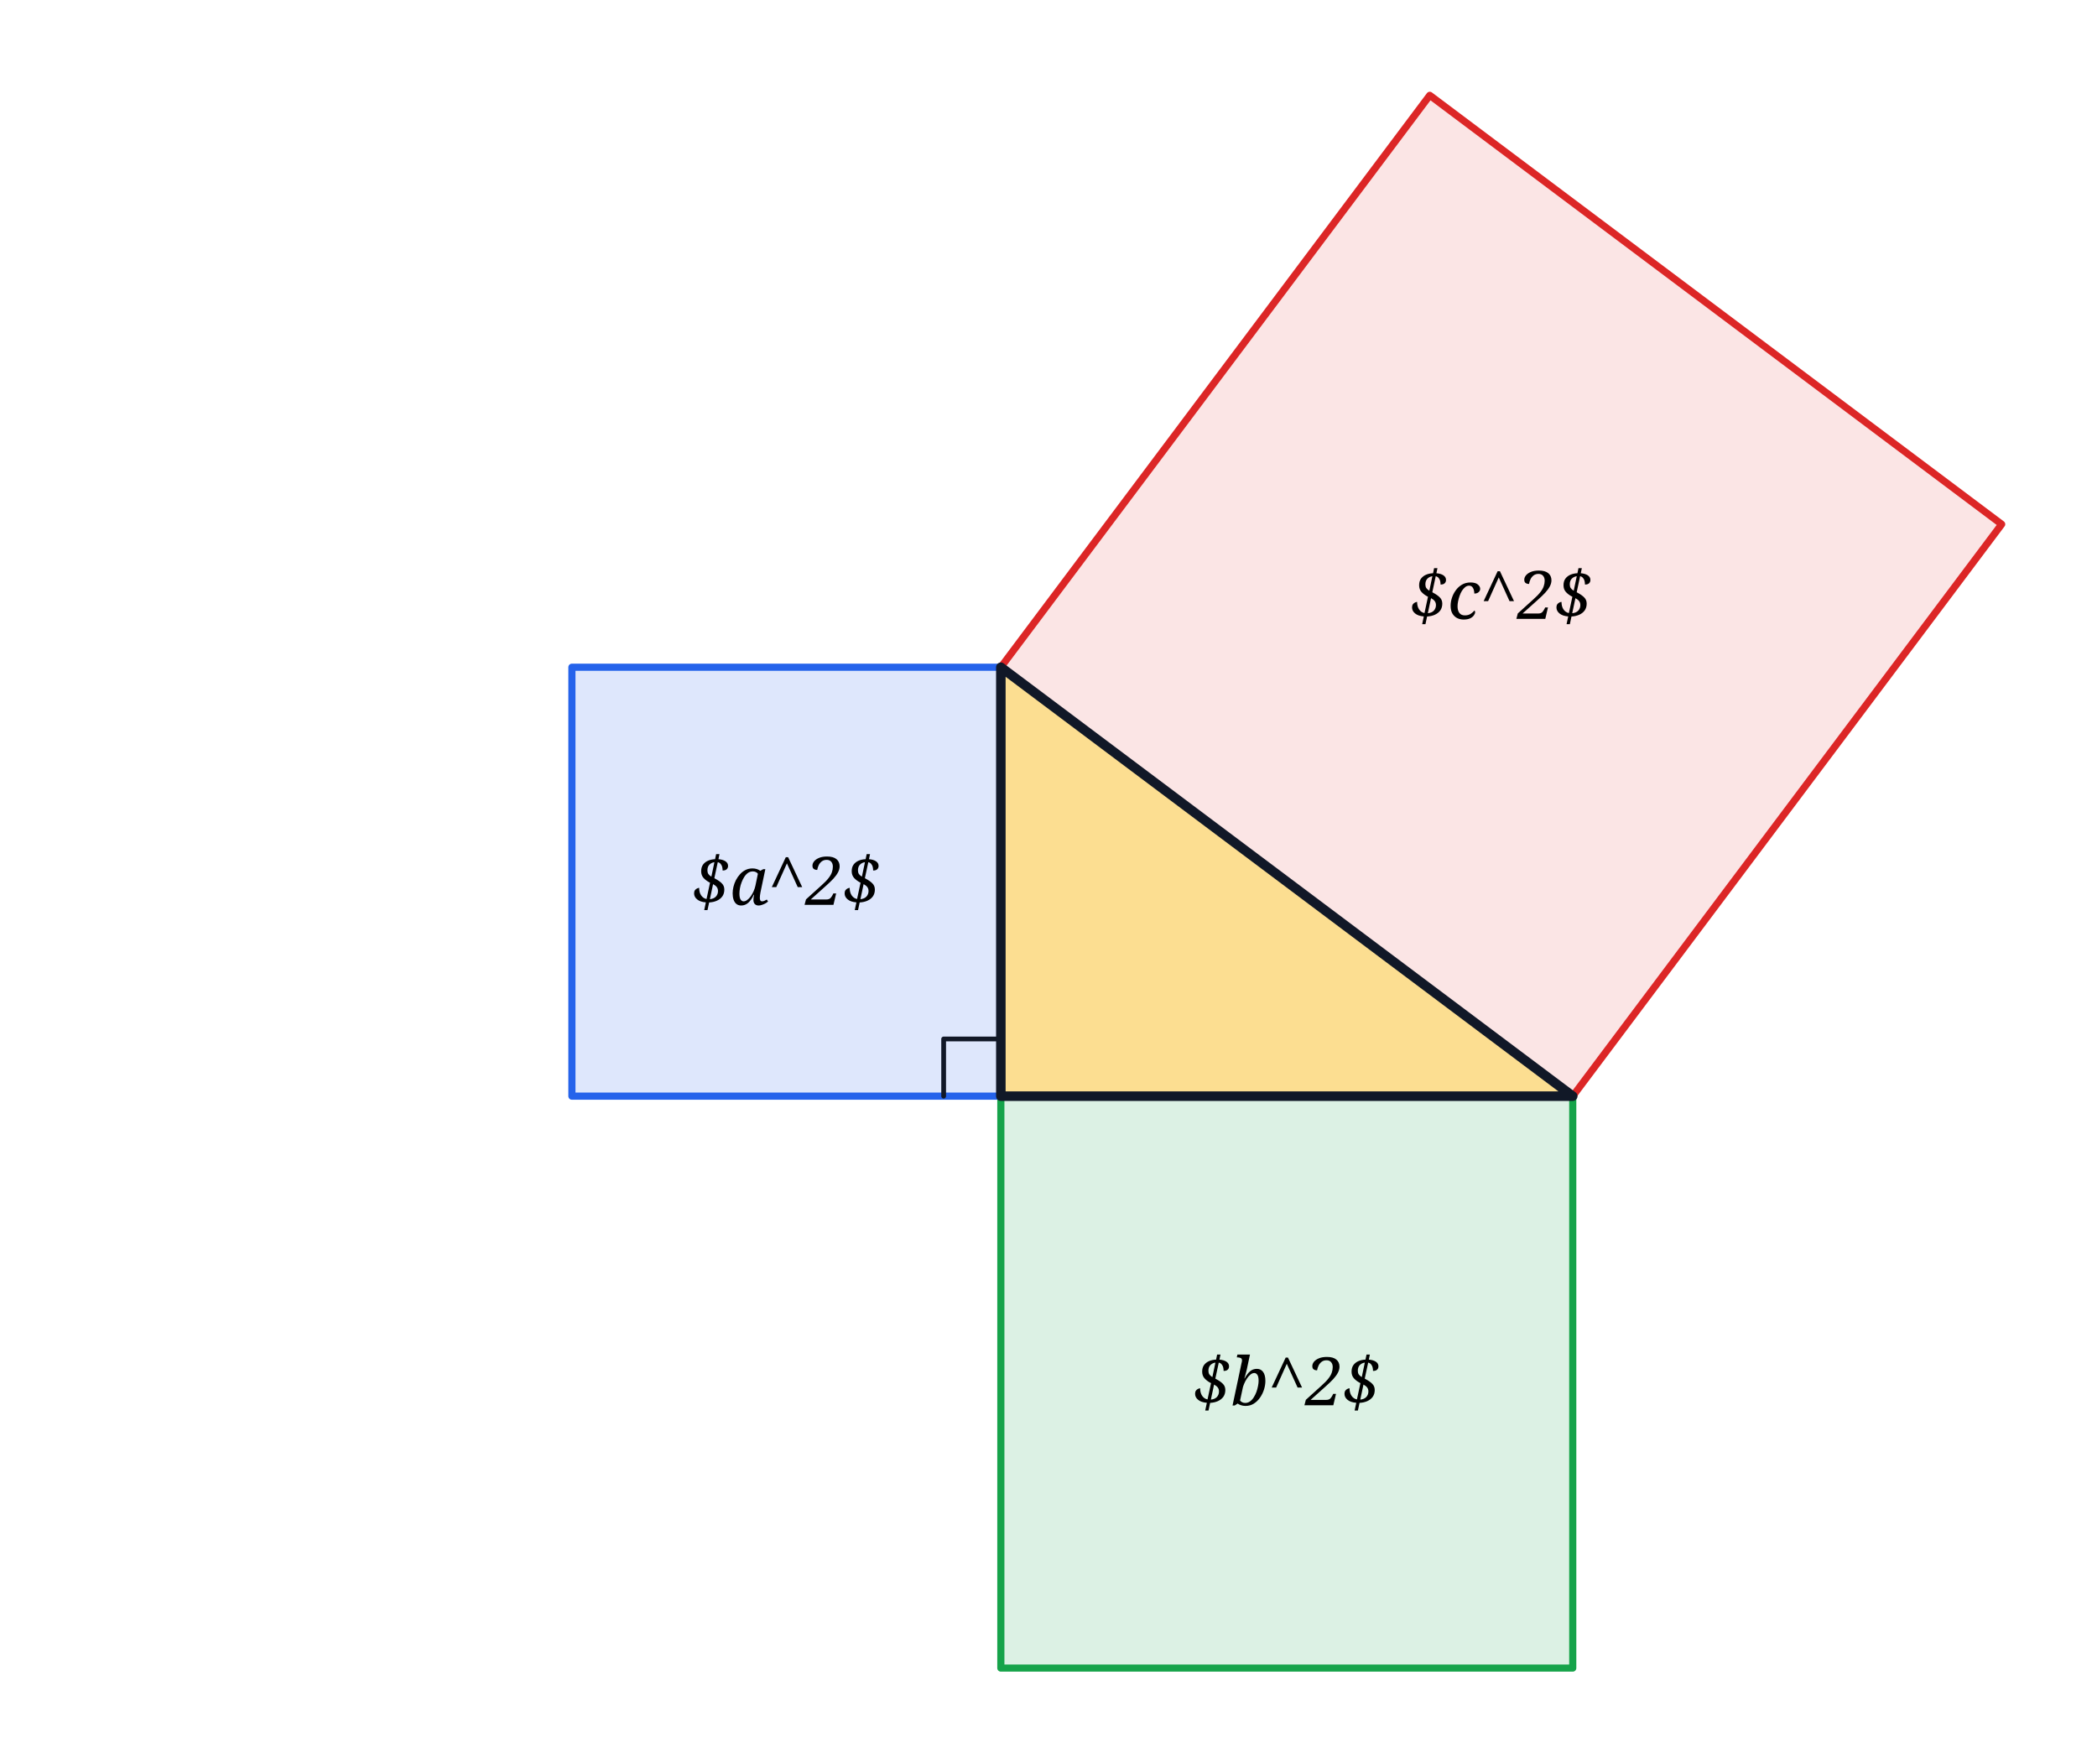
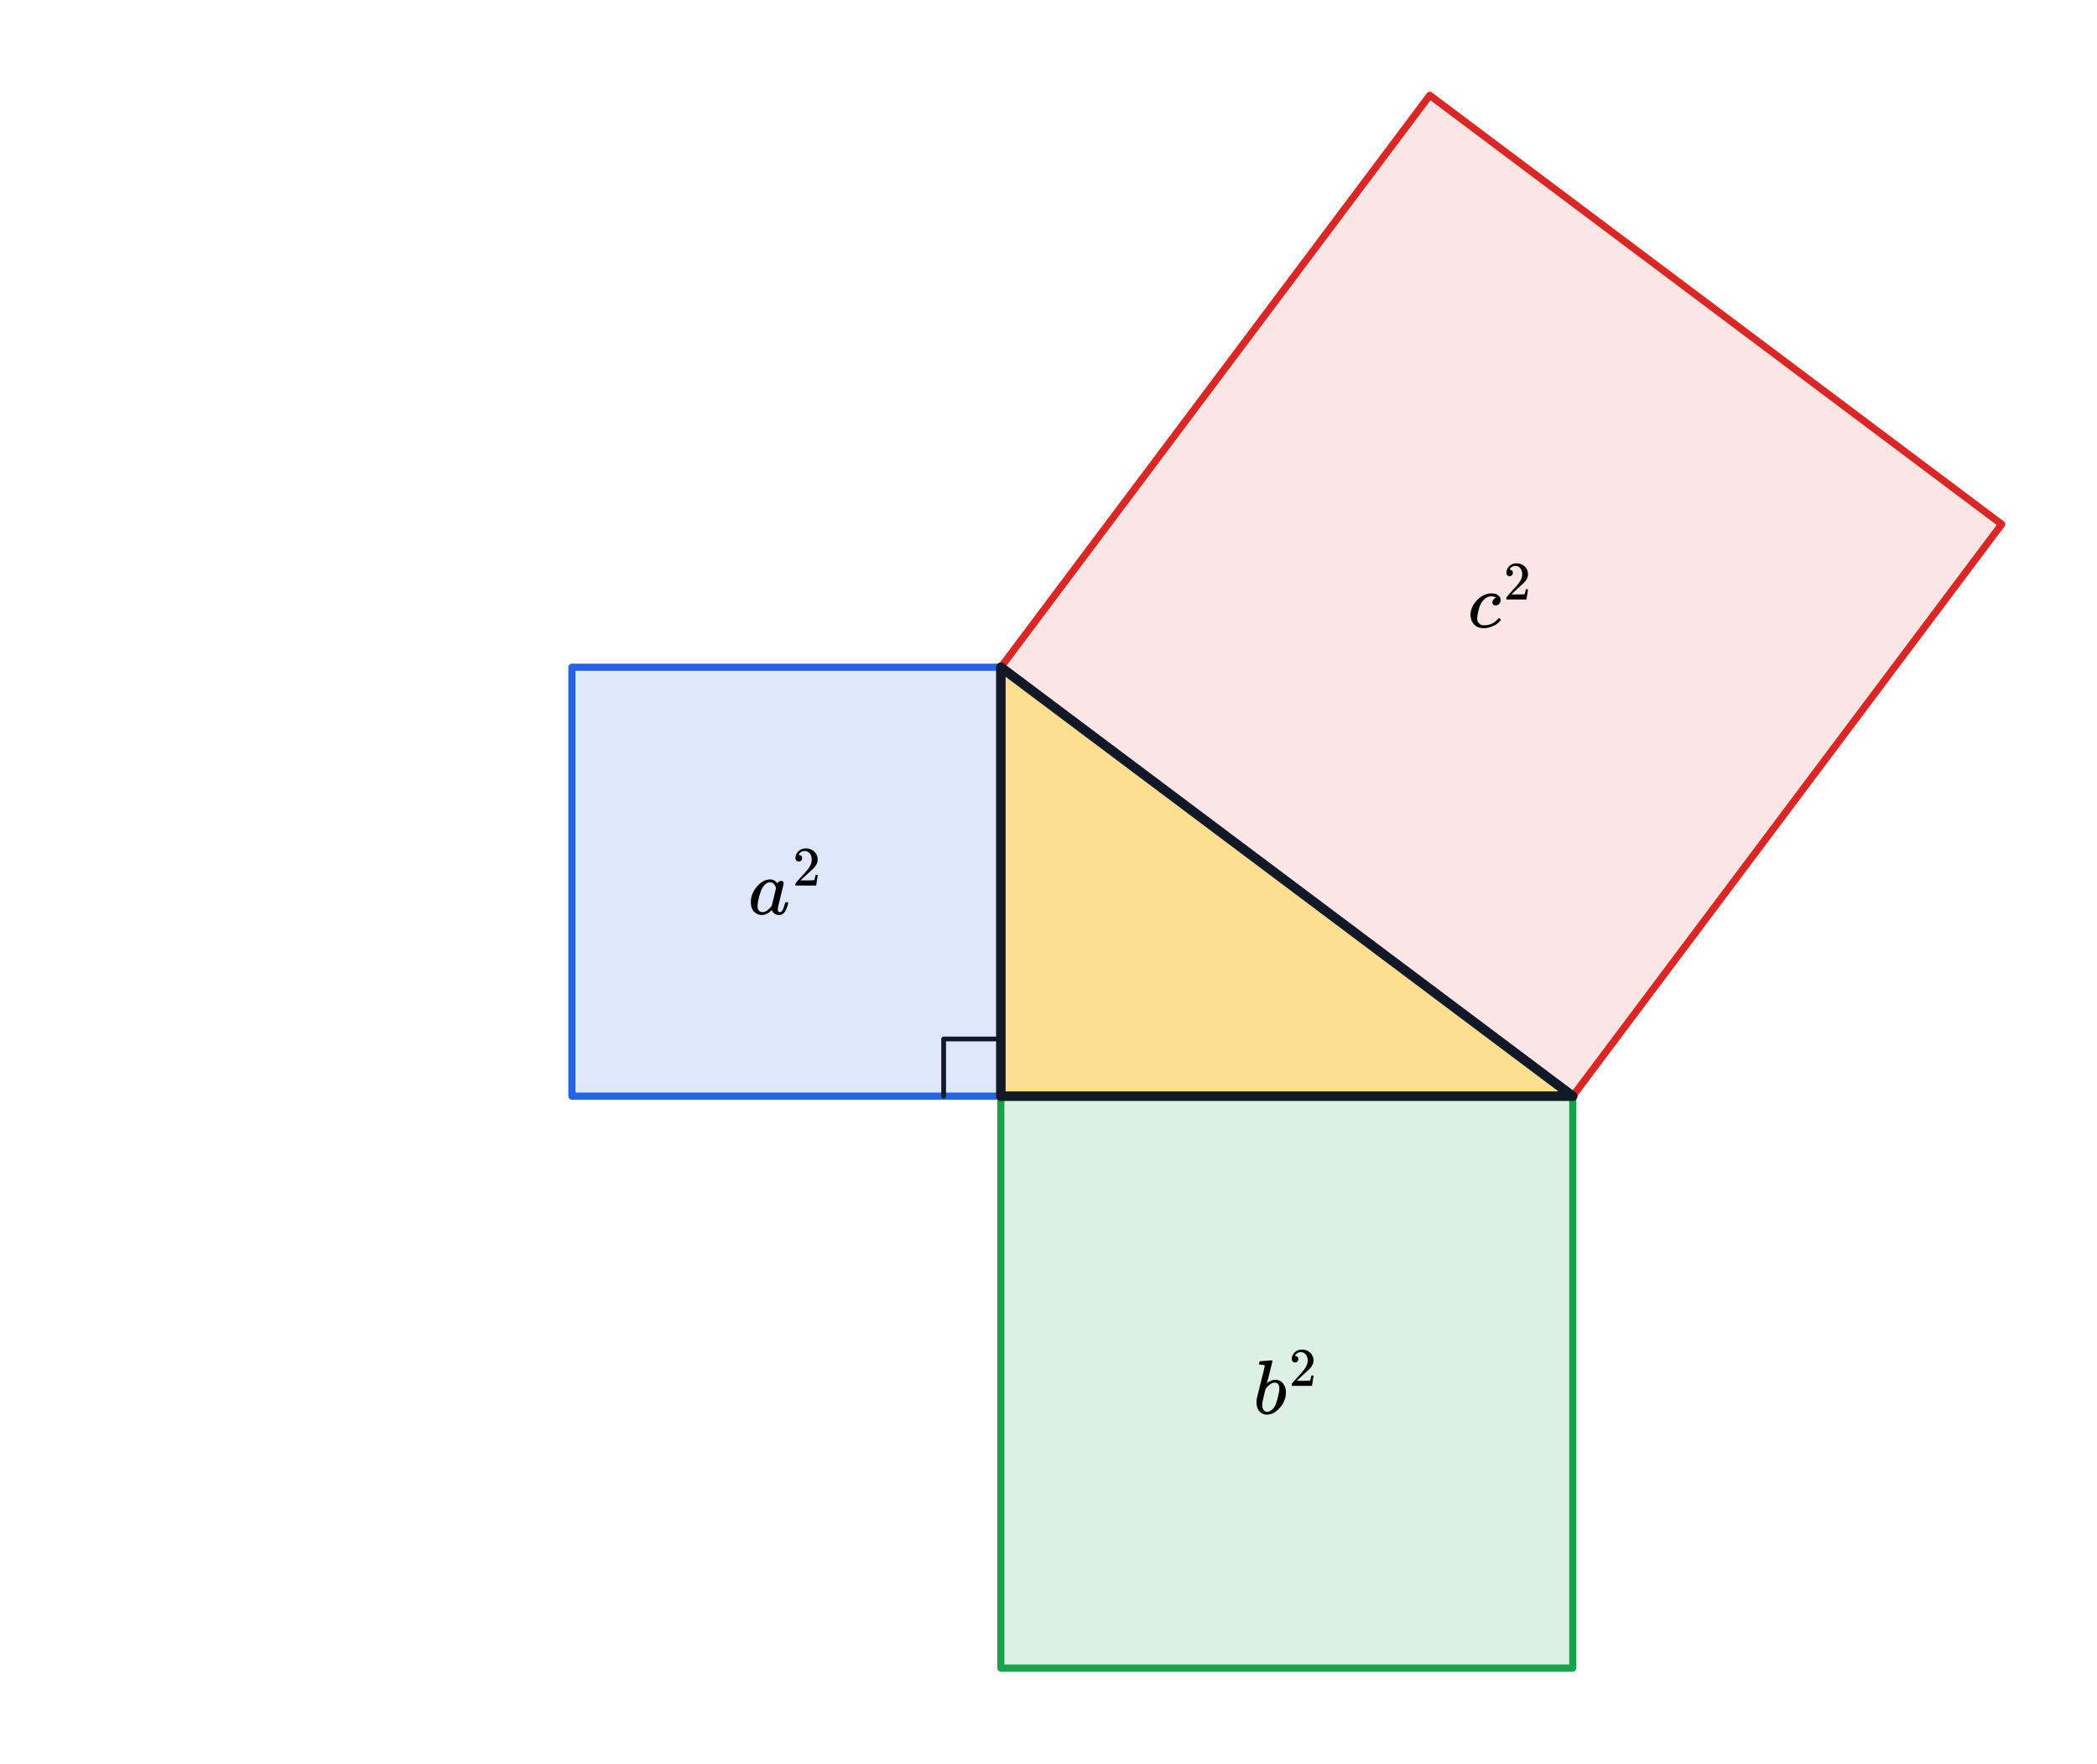
<svg xmlns="http://www.w3.org/2000/svg" width="440" height="370" viewBox="0 0 440 370">
  <path d="M 210 230 L 210 140 L 120 140 L 120 230 Z" stroke="#2563eb" stroke-width="1.5" stroke-opacity="1" stroke-linecap="round" stroke-linejoin="round" fill="#2563eb" fill-opacity="0.15" opacity="1" />
  <path d="M 210 230 L 330 230 L 330 350 L 210 350 Z" stroke="#16a34a" stroke-width="1.5" stroke-opacity="1" stroke-linecap="round" stroke-linejoin="round" fill="#16a34a" fill-opacity="0.15" opacity="1" />
  <path d="M 210 140 L 330 230 L 420 110 L 300 20 Z" stroke="#dc2626" stroke-width="1.5" stroke-opacity="1" stroke-linecap="round" stroke-linejoin="round" fill="#dc2626" fill-opacity="0.12" opacity="1" />
  <path d="M 210 140 L 330 230 L 210 230 Z" stroke="#111827" stroke-width="2" stroke-opacity="1" stroke-linecap="round" stroke-linejoin="round" fill="#fbbf24" fill-opacity="0.5" opacity="1" />
  <path d="M 198 230 L 198 218 L 210 218" stroke="#111827" stroke-width="1" stroke-opacity="1" stroke-linecap="round" stroke-linejoin="round" fill="none" fill-opacity="1" opacity="1" />
-   <text text-anchor="middle" dominant-baseline="middle" x="165" y="185" font-family="serif" font-size="14" font-style="italic" fill="#000">$a^2$</text>
-   <text text-anchor="middle" dominant-baseline="middle" x="270" y="290" font-family="serif" font-size="14" font-style="italic" fill="#000">$b^2$</text>
-   <text text-anchor="middle" dominant-baseline="middle" x="315" y="125" font-family="serif" font-size="14" font-style="italic" fill="#000">$c^2$</text>
+   <svg x="157" y="178" width="16" height="14" overflow="visible">
+     <svg style="vertical-align: -0.023ex;" width="100%" height="100%" role="img" focusable="false" viewBox="0 -833.9 965.6 843.9">
+       <g stroke="currentColor" fill="currentColor" stroke-width="0" transform="scale(1,-1)">
+         <g data-mml-node="math">
+           <g data-mml-node="msup">
+             <g data-mml-node="mi">
+               <path data-c="1D44E" d="M33 157Q33 258 109 349T280 441Q331 441 370 392Q386 422 416 422Q429 422 439 414T449 394Q449 381 412 234T374 68Q374 43 381 35T402 26Q411 27 422 35Q443 55 463 131Q469 151 473 152Q475 153 483 153H487Q506 153 506 144Q506 138 501 117T481 63T449 13Q436 0 417 -8Q409 -10 393 -10Q359 -10 336 5T306 36L300 51Q299 52 296 50Q294 48 292 46Q233 -10 172 -10Q117 -10 75 30T33 157ZM351 328Q351 334 346 350T323 385T277 405Q242 405 210 374T160 293Q131 214 119 129Q119 126 119 118T118 106Q118 61 136 44T179 26Q217 26 254 59T298 110Q300 114 325 217T351 328Z" />
+             </g>
+             <g data-mml-node="mn" transform="translate(562,363) scale(0.707)">
+               <path data-c="32" d="M109 429Q82 429 66 447T50 491Q50 562 103 614T235 666Q326 666 387 610T449 465Q449 422 429 383T381 315T301 241Q265 210 201 149L142 93L218 92Q375 92 385 97Q392 99 409 186V189H449V186Q448 183 436 95T421 3V0H50V19V31Q50 38 56 46T86 81Q115 113 136 137Q145 147 170 174T204 211T233 244T261 278T284 308T305 340T320 369T333 401T340 431T343 464Q343 527 309 573T212 619Q179 619 154 602T119 569T109 550Q109 549 114 549Q132 549 151 535T170 489Q170 464 154 447T109 429Z" />
+             </g>
+           </g>
+         </g>
+       </g>
+     </svg>
+   </svg>
+   <svg x="263" y="283" width="14" height="14" overflow="visible">
+     <svg style="vertical-align: -0.025ex;" width="100%" height="100%" role="img" focusable="false" viewBox="0 -833.9 865.6 844.9">
+       <g stroke="currentColor" fill="currentColor" stroke-width="0" transform="scale(1,-1)">
+         <g data-mml-node="math">
+           <g data-mml-node="msup">
+             <g data-mml-node="mi">
+               <path data-c="1D44F" d="M73 647Q73 657 77 670T89 683Q90 683 161 688T234 694Q246 694 246 685T212 542Q204 508 195 472T180 418L176 399Q176 396 182 402Q231 442 283 442Q345 442 383 396T422 280Q422 169 343 79T173 -11Q123 -11 82 27T40 150V159Q40 180 48 217T97 414Q147 611 147 623T109 637Q104 637 101 637H96Q86 637 83 637T76 640T73 647ZM336 325V331Q336 405 275 405Q258 405 240 397T207 376T181 352T163 330L157 322L136 236Q114 150 114 114Q114 66 138 42Q154 26 178 26Q211 26 245 58Q270 81 285 114T318 219Q336 291 336 325Z" />
+             </g>
+             <g data-mml-node="mn" transform="translate(462,363) scale(0.707)">
+               <path data-c="32" d="M109 429Q82 429 66 447T50 491Q50 562 103 614T235 666Q326 666 387 610T449 465Q449 422 429 383T381 315T301 241Q265 210 201 149L142 93L218 92Q375 92 385 97Q392 99 409 186V189H449V186Q448 183 436 95T421 3V0H50V19V31Q50 38 56 46T86 81Q115 113 136 137Q145 147 170 174T204 211T233 244T261 278T284 308T305 340T320 369T333 401T340 431T343 464Q343 527 309 573T212 619Q179 619 154 602T119 569T109 550Q109 549 114 549Q132 549 151 535T170 489Q170 464 154 447T109 429Z" />
+             </g>
+           </g>
+         </g>
+       </g>
+     </svg>
+   </svg>
+   <svg x="308" y="118" width="14" height="14" overflow="visible">
+     <svg style="vertical-align: -0.025ex;" width="100%" height="100%" role="img" focusable="false" viewBox="0 -833.9 869.6 844.9">
+       <g stroke="currentColor" fill="currentColor" stroke-width="0" transform="scale(1,-1)">
+         <g data-mml-node="math">
+           <g data-mml-node="msup">
+             <g data-mml-node="mi">
+               <path data-c="1D450" d="M34 159Q34 268 120 355T306 442Q362 442 394 418T427 355Q427 326 408 306T360 285Q341 285 330 295T319 325T330 359T352 380T366 386H367Q367 388 361 392T340 400T306 404Q276 404 249 390Q228 381 206 359Q162 315 142 235T121 119Q121 73 147 50Q169 26 205 26H209Q321 26 394 111Q403 121 406 121Q410 121 419 112T429 98T420 83T391 55T346 25T282 0T202 -11Q127 -11 81 37T34 159Z" />
+             </g>
+             <g data-mml-node="mn" transform="translate(466,363) scale(0.707)">
+               <path data-c="32" d="M109 429Q82 429 66 447T50 491Q50 562 103 614T235 666Q326 666 387 610T449 465Q449 422 429 383T381 315T301 241Q265 210 201 149L142 93L218 92Q375 92 385 97Q392 99 409 186V189H449V186Q448 183 436 95T421 3V0H50V19V31Q50 38 56 46T86 81Q115 113 136 137Q145 147 170 174T204 211T233 244T261 278T284 308T305 340T320 369T333 401T340 431T343 464Q343 527 309 573T212 619Q179 619 154 602T119 569T109 550Q109 549 114 549Q132 549 151 535T170 489Q170 464 154 447T109 429Z" />
+             </g>
+           </g>
+         </g>
+       </g>
+     </svg>
+   </svg>
</svg>
